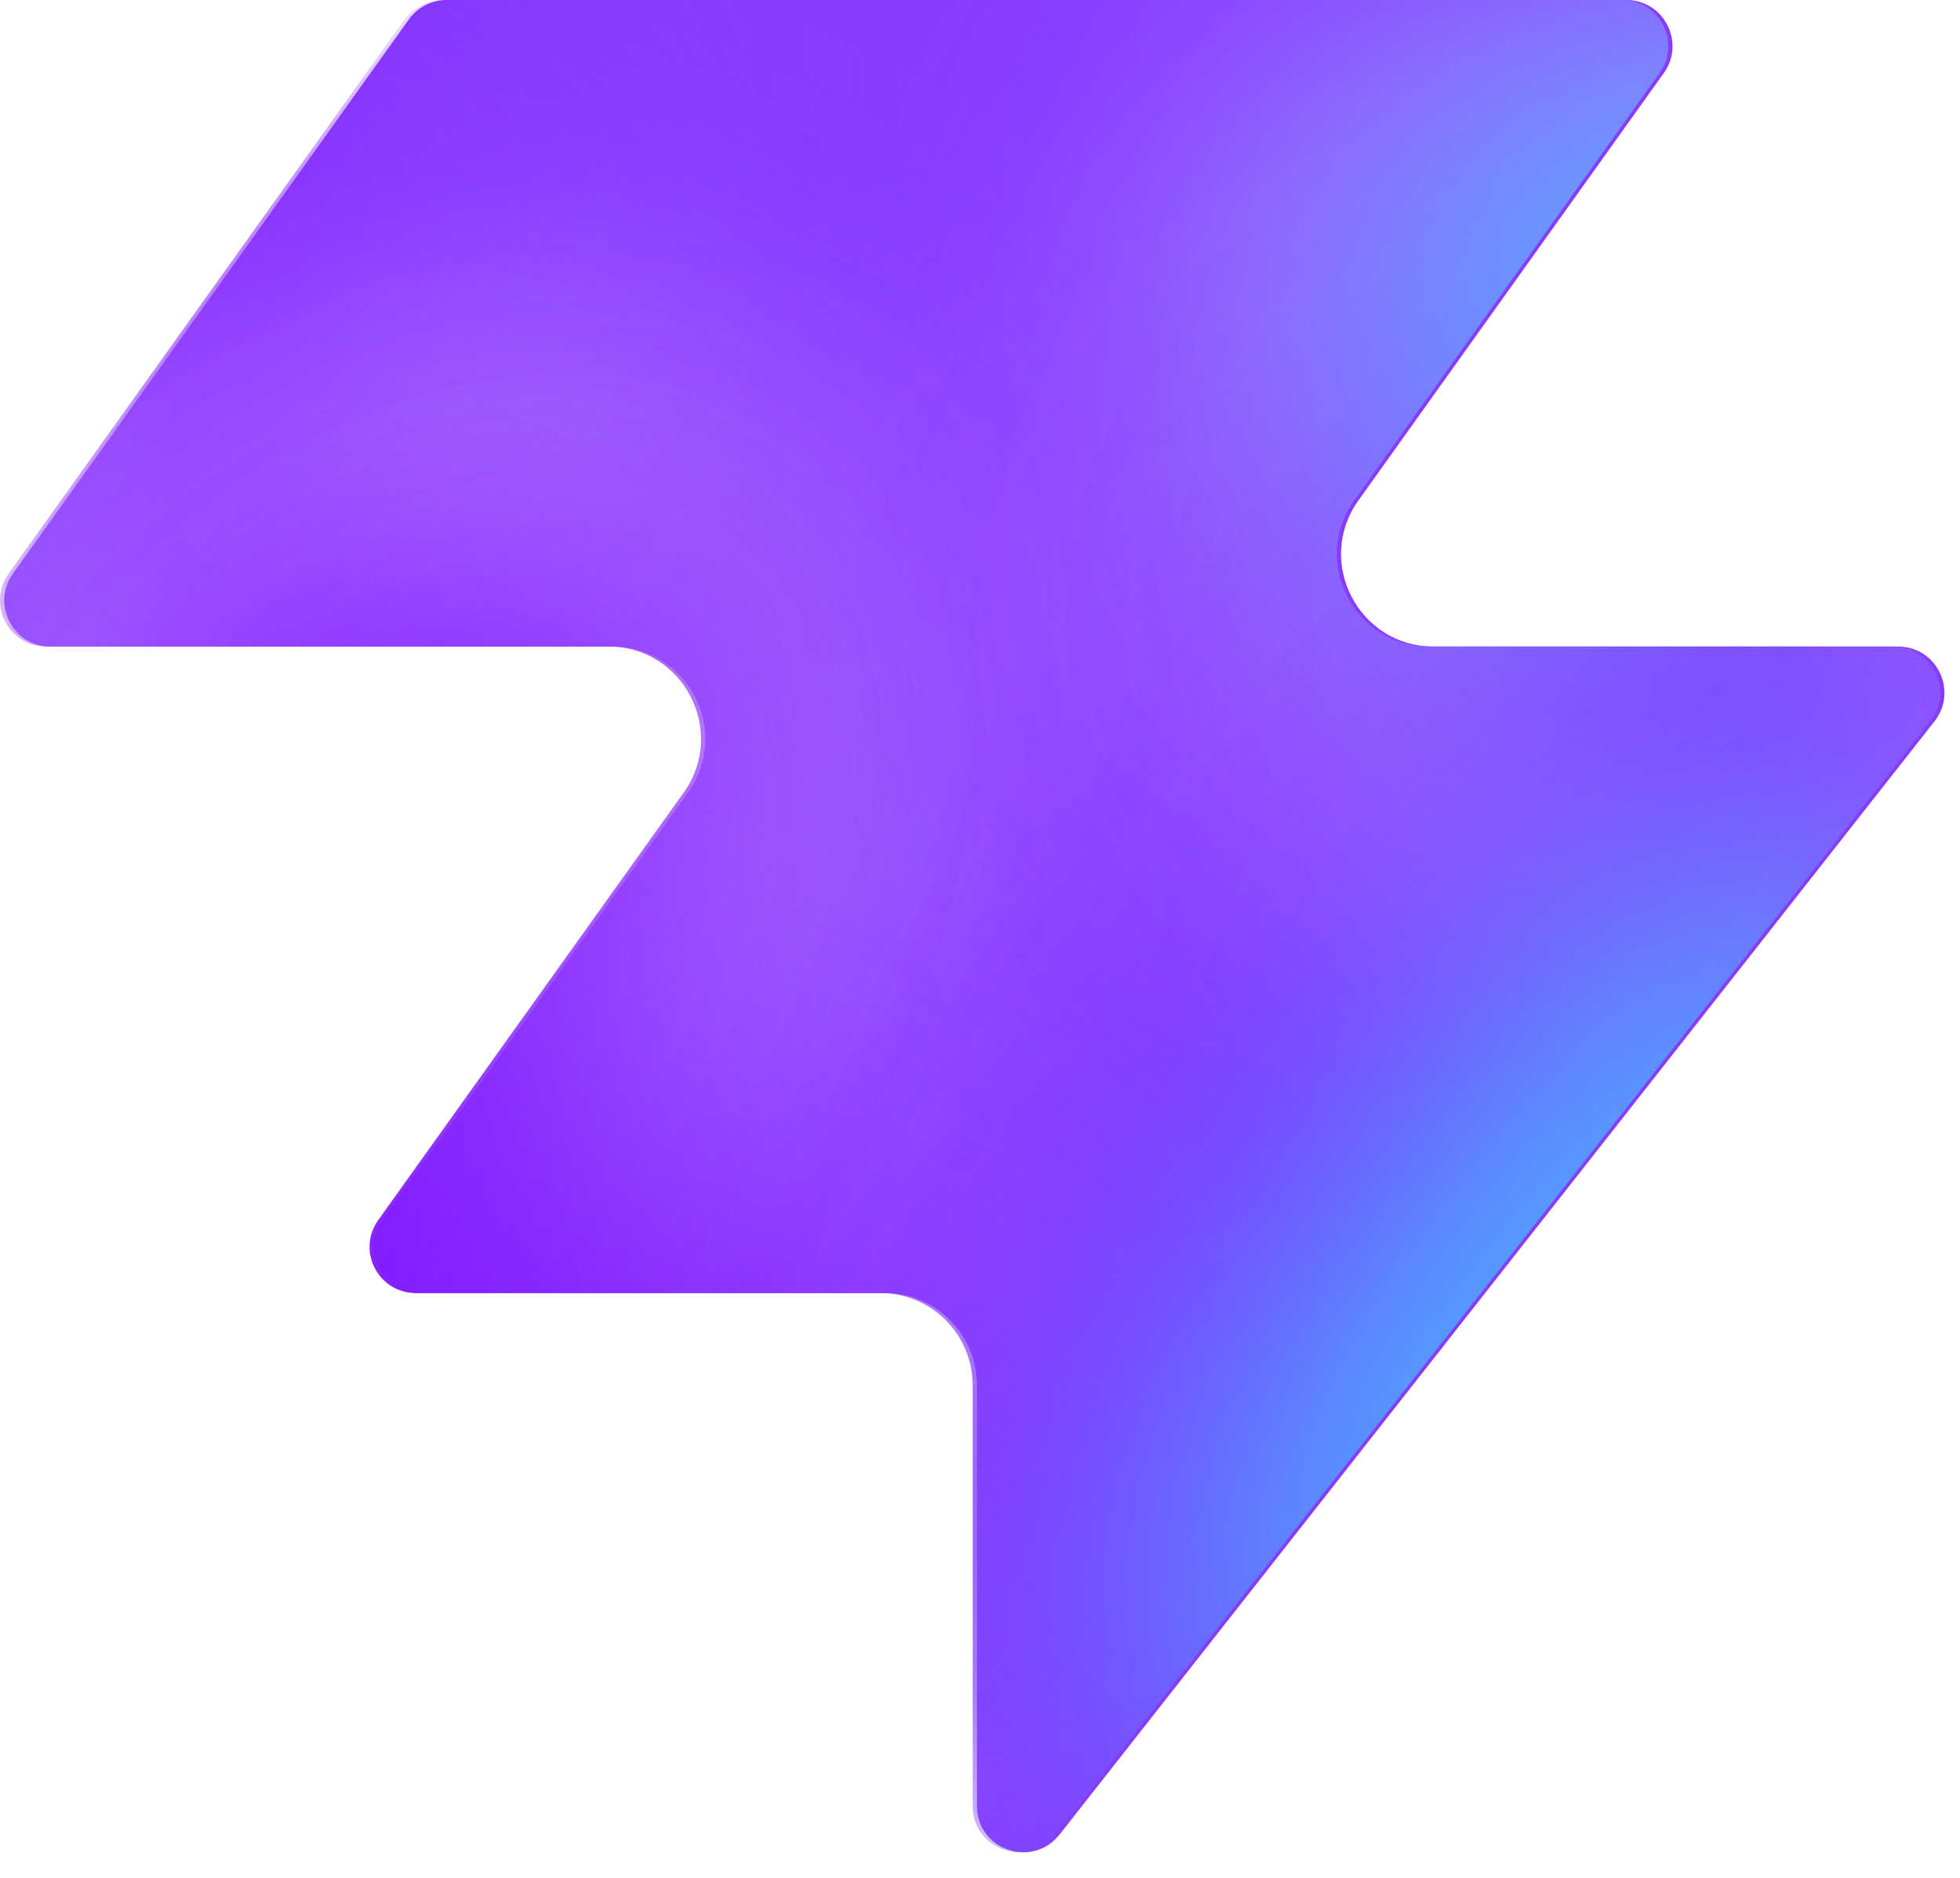
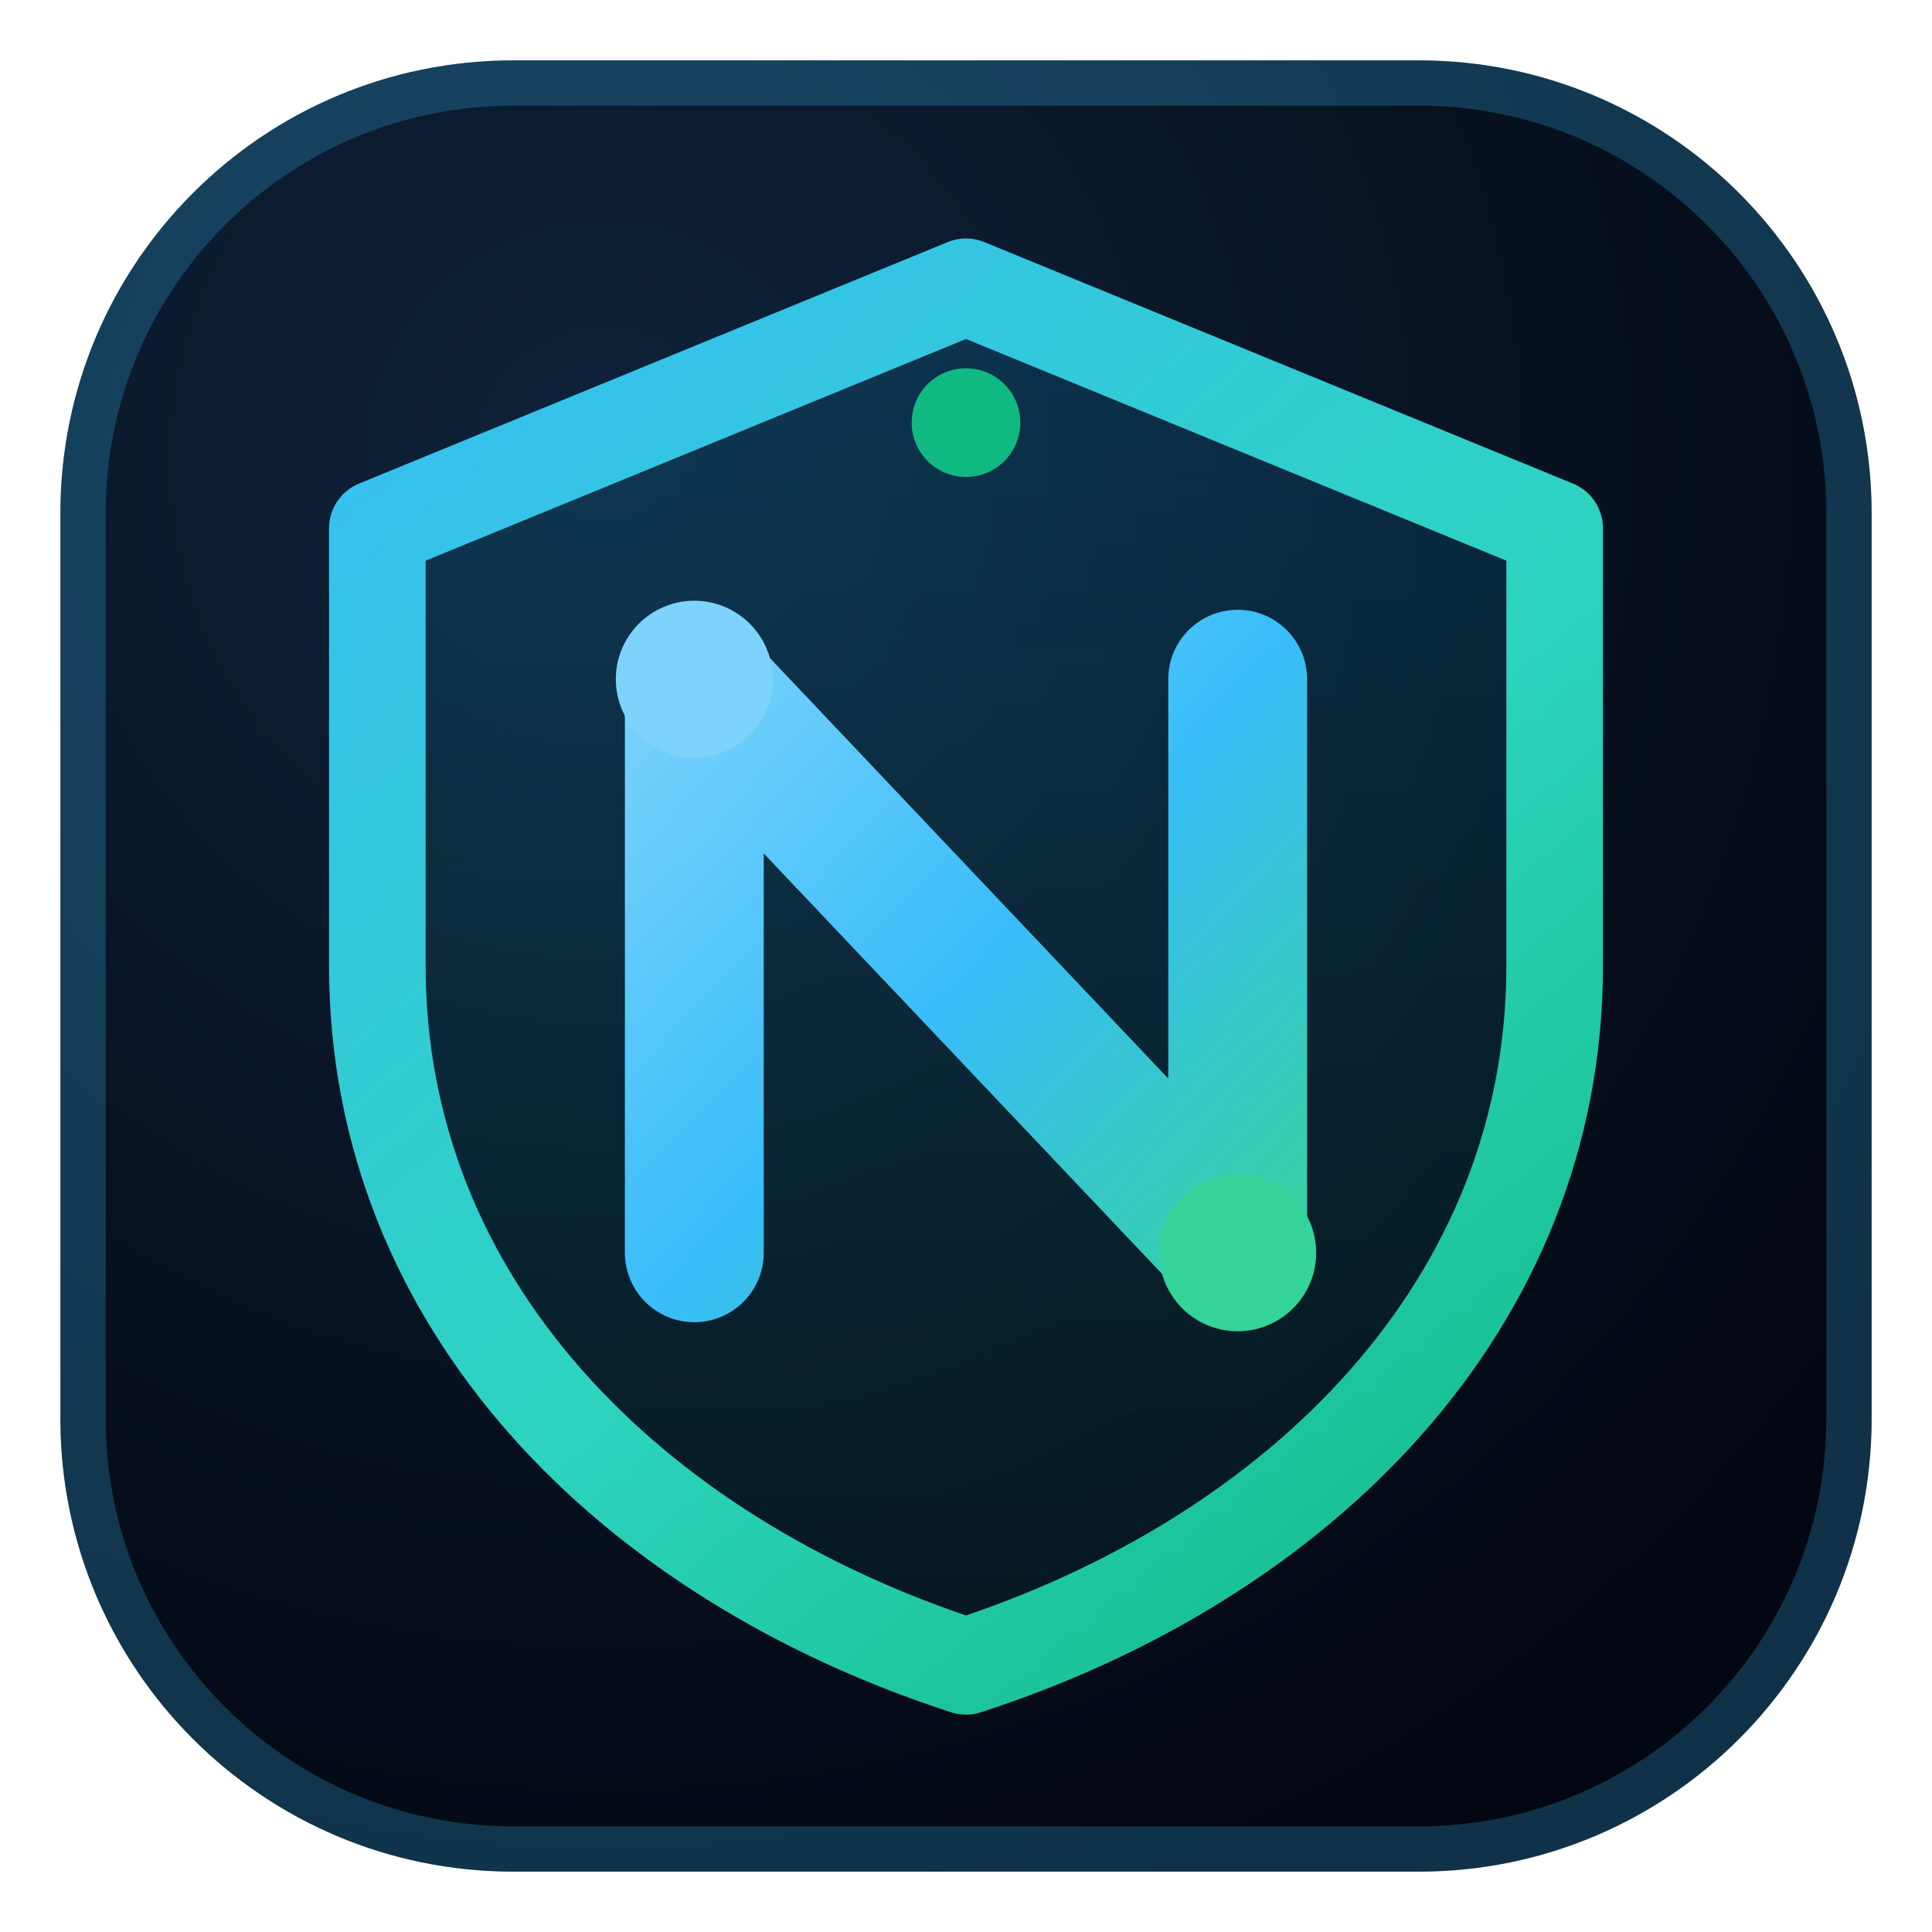
- <svg xmlns="http://www.w3.org/2000/svg" width="48" height="46" fill="none" viewBox="0 0 48 46">
-   <path fill="#863bff" d="M25.946 44.938c-.664.845-2.021.375-2.021-.698V33.937a2.26 2.26 0 0 0-2.262-2.262H10.287c-.92 0-1.456-1.04-.92-1.788l7.48-10.471c1.07-1.497 0-3.578-1.842-3.578H1.237c-.92 0-1.456-1.04-.92-1.788L10.013.474c.214-.297.556-.474.92-.474h28.894c.92 0 1.456 1.04.92 1.788l-7.48 10.471c-1.07 1.498 0 3.579 1.842 3.579h11.377c.943 0 1.473 1.088.89 1.83L25.947 44.94z" style="fill:#863bff;fill:color(display-p3 .525 .23 1);fill-opacity:1" />
-   <mask id="a" width="48" height="46" x="0" y="0" maskUnits="userSpaceOnUse" style="mask-type:alpha">
-     <path fill="#000" d="M25.842 44.938c-.664.844-2.021.375-2.021-.698V33.937a2.26 2.26 0 0 0-2.262-2.262H10.183c-.92 0-1.456-1.04-.92-1.788l7.48-10.471c1.07-1.498 0-3.579-1.842-3.579H1.133c-.92 0-1.456-1.04-.92-1.787L9.91.473c.214-.297.556-.474.92-.474h28.894c.92 0 1.456 1.04.92 1.788l-7.48 10.471c-1.07 1.498 0 3.578 1.842 3.578h11.377c.943 0 1.473 1.088.89 1.832L25.843 44.94z" style="fill:#000;fill-opacity:1" />
-   </mask>
-   <g mask="url(#a)">
-     <g filter="url(#b)">
-       <ellipse cx="5.508" cy="14.704" fill="#ede6ff" rx="5.508" ry="14.704" style="fill:#ede6ff;fill:color(display-p3 .927 .903 1);fill-opacity:1" transform="matrix(.00324 1 1 -.00324 -4.47 31.516)" />
-     </g>
-     <g filter="url(#c)">
-       <ellipse cx="10.399" cy="29.851" fill="#ede6ff" rx="10.399" ry="29.851" style="fill:#ede6ff;fill:color(display-p3 .927 .903 1);fill-opacity:1" transform="matrix(.00324 1 1 -.00324 -39.328 7.883)" />
-     </g>
-     <g filter="url(#d)">
-       <ellipse cx="5.508" cy="30.487" fill="#7e14ff" rx="5.508" ry="30.487" style="fill:#7e14ff;fill:color(display-p3 .492 .077 1);fill-opacity:1" transform="rotate(89.814 -25.913 -14.639)scale(1 -1)" />
-     </g>
-     <g filter="url(#e)">
-       <ellipse cx="5.508" cy="30.599" fill="#7e14ff" rx="5.508" ry="30.599" style="fill:#7e14ff;fill:color(display-p3 .492 .077 1);fill-opacity:1" transform="rotate(89.814 -32.644 -3.334)scale(1 -1)" />
-     </g>
-     <g filter="url(#f)">
-       <ellipse cx="5.508" cy="30.599" fill="#7e14ff" rx="5.508" ry="30.599" style="fill:#7e14ff;fill:color(display-p3 .492 .077 1);fill-opacity:1" transform="matrix(.00324 1 1 -.00324 -34.34 30.47)" />
-     </g>
-     <g filter="url(#g)">
-       <ellipse cx="14.072" cy="22.078" fill="#ede6ff" rx="14.072" ry="22.078" style="fill:#ede6ff;fill:color(display-p3 .927 .903 1);fill-opacity:1" transform="rotate(93.35 24.506 48.493)scale(-1 1)" />
-     </g>
-     <g filter="url(#h)">
-       <ellipse cx="3.47" cy="21.501" fill="#7e14ff" rx="3.47" ry="21.501" style="fill:#7e14ff;fill:color(display-p3 .492 .077 1);fill-opacity:1" transform="rotate(89.009 28.708 47.59)scale(-1 1)" />
-     </g>
-     <g filter="url(#i)">
-       <ellipse cx="3.47" cy="21.501" fill="#7e14ff" rx="3.47" ry="21.501" style="fill:#7e14ff;fill:color(display-p3 .492 .077 1);fill-opacity:1" transform="rotate(89.009 28.708 47.59)scale(-1 1)" />
-     </g>
-     <g filter="url(#j)">
-       <ellipse cx=".387" cy="8.972" fill="#7e14ff" rx="4.407" ry="29.108" style="fill:#7e14ff;fill:color(display-p3 .492 .077 1);fill-opacity:1" transform="rotate(39.51 .387 8.972)" />
-     </g>
-     <g filter="url(#k)">
-       <ellipse cx="47.523" cy="-6.092" fill="#7e14ff" rx="4.407" ry="29.108" style="fill:#7e14ff;fill:color(display-p3 .492 .077 1);fill-opacity:1" transform="rotate(37.892 47.523 -6.092)" />
-     </g>
-     <g filter="url(#l)">
-       <ellipse cx="41.412" cy="6.333" fill="#47bfff" rx="5.971" ry="9.665" style="fill:#47bfff;fill:color(display-p3 .28 .748 1);fill-opacity:1" transform="rotate(37.892 41.412 6.333)" />
-     </g>
-     <g filter="url(#m)">
-       <ellipse cx="-1.879" cy="38.332" fill="#7e14ff" rx="4.407" ry="29.108" style="fill:#7e14ff;fill:color(display-p3 .492 .077 1);fill-opacity:1" transform="rotate(37.892 -1.88 38.332)" />
-     </g>
-     <g filter="url(#n)">
-       <ellipse cx="-1.879" cy="38.332" fill="#7e14ff" rx="4.407" ry="29.108" style="fill:#7e14ff;fill:color(display-p3 .492 .077 1);fill-opacity:1" transform="rotate(37.892 -1.88 38.332)" />
-     </g>
-     <g filter="url(#o)">
-       <ellipse cx="35.651" cy="29.907" fill="#7e14ff" rx="4.407" ry="29.108" style="fill:#7e14ff;fill:color(display-p3 .492 .077 1);fill-opacity:1" transform="rotate(37.892 35.651 29.907)" />
-     </g>
-     <g filter="url(#p)">
-       <ellipse cx="38.418" cy="32.4" fill="#47bfff" rx="5.971" ry="15.297" style="fill:#47bfff;fill:color(display-p3 .28 .748 1);fill-opacity:1" transform="rotate(37.892 38.418 32.4)" />
-     </g>
-   </g>
+ <svg xmlns="http://www.w3.org/2000/svg" width="64" height="64" viewBox="0 0 64 64" fill="none">
  <defs>
-     <filter id="b" width="60.045" height="41.654" x="-19.77" y="16.149" color-interpolation-filters="sRGB" filterUnits="userSpaceOnUse">
-       <feFlood flood-opacity="0" result="BackgroundImageFix" />
-       <feBlend in="SourceGraphic" in2="BackgroundImageFix" result="shape" />
-       <feGaussianBlur result="effect1_foregroundBlur_2002_17158" stdDeviation="7.659" />
-     </filter>
-     <filter id="c" width="90.34" height="51.437" x="-54.613" y="-7.533" color-interpolation-filters="sRGB" filterUnits="userSpaceOnUse">
-       <feFlood flood-opacity="0" result="BackgroundImageFix" />
-       <feBlend in="SourceGraphic" in2="BackgroundImageFix" result="shape" />
-       <feGaussianBlur result="effect1_foregroundBlur_2002_17158" stdDeviation="7.659" />
-     </filter>
-     <filter id="d" width="79.355" height="29.4" x="-49.64" y="2.03" color-interpolation-filters="sRGB" filterUnits="userSpaceOnUse">
-       <feFlood flood-opacity="0" result="BackgroundImageFix" />
-       <feBlend in="SourceGraphic" in2="BackgroundImageFix" result="shape" />
-       <feGaussianBlur result="effect1_foregroundBlur_2002_17158" stdDeviation="4.596" />
-     </filter>
-     <filter id="e" width="79.579" height="29.4" x="-45.045" y="20.029" color-interpolation-filters="sRGB" filterUnits="userSpaceOnUse">
-       <feFlood flood-opacity="0" result="BackgroundImageFix" />
-       <feBlend in="SourceGraphic" in2="BackgroundImageFix" result="shape" />
-       <feGaussianBlur result="effect1_foregroundBlur_2002_17158" stdDeviation="4.596" />
-     </filter>
-     <filter id="f" width="79.579" height="29.4" x="-43.513" y="21.178" color-interpolation-filters="sRGB" filterUnits="userSpaceOnUse">
-       <feFlood flood-opacity="0" result="BackgroundImageFix" />
-       <feBlend in="SourceGraphic" in2="BackgroundImageFix" result="shape" />
-       <feGaussianBlur result="effect1_foregroundBlur_2002_17158" stdDeviation="4.596" />
-     </filter>
-     <filter id="g" width="74.749" height="58.852" x="15.756" y="-17.901" color-interpolation-filters="sRGB" filterUnits="userSpaceOnUse">
-       <feFlood flood-opacity="0" result="BackgroundImageFix" />
-       <feBlend in="SourceGraphic" in2="BackgroundImageFix" result="shape" />
-       <feGaussianBlur result="effect1_foregroundBlur_2002_17158" stdDeviation="7.659" />
-     </filter>
-     <filter id="h" width="61.377" height="25.362" x="23.548" y="2.284" color-interpolation-filters="sRGB" filterUnits="userSpaceOnUse">
-       <feFlood flood-opacity="0" result="BackgroundImageFix" />
-       <feBlend in="SourceGraphic" in2="BackgroundImageFix" result="shape" />
-       <feGaussianBlur result="effect1_foregroundBlur_2002_17158" stdDeviation="4.596" />
-     </filter>
-     <filter id="i" width="61.377" height="25.362" x="23.548" y="2.284" color-interpolation-filters="sRGB" filterUnits="userSpaceOnUse">
-       <feFlood flood-opacity="0" result="BackgroundImageFix" />
-       <feBlend in="SourceGraphic" in2="BackgroundImageFix" result="shape" />
-       <feGaussianBlur result="effect1_foregroundBlur_2002_17158" stdDeviation="4.596" />
-     </filter>
-     <filter id="j" width="56.045" height="63.649" x="-27.636" y="-22.853" color-interpolation-filters="sRGB" filterUnits="userSpaceOnUse">
-       <feFlood flood-opacity="0" result="BackgroundImageFix" />
-       <feBlend in="SourceGraphic" in2="BackgroundImageFix" result="shape" />
-       <feGaussianBlur result="effect1_foregroundBlur_2002_17158" stdDeviation="4.596" />
-     </filter>
-     <filter id="k" width="54.814" height="64.646" x="20.116" y="-38.415" color-interpolation-filters="sRGB" filterUnits="userSpaceOnUse">
-       <feFlood flood-opacity="0" result="BackgroundImageFix" />
-       <feBlend in="SourceGraphic" in2="BackgroundImageFix" result="shape" />
-       <feGaussianBlur result="effect1_foregroundBlur_2002_17158" stdDeviation="4.596" />
-     </filter>
-     <filter id="l" width="33.541" height="35.313" x="24.641" y="-11.323" color-interpolation-filters="sRGB" filterUnits="userSpaceOnUse">
-       <feFlood flood-opacity="0" result="BackgroundImageFix" />
-       <feBlend in="SourceGraphic" in2="BackgroundImageFix" result="shape" />
-       <feGaussianBlur result="effect1_foregroundBlur_2002_17158" stdDeviation="4.596" />
-     </filter>
-     <filter id="m" width="54.814" height="64.646" x="-29.286" y="6.009" color-interpolation-filters="sRGB" filterUnits="userSpaceOnUse">
-       <feFlood flood-opacity="0" result="BackgroundImageFix" />
-       <feBlend in="SourceGraphic" in2="BackgroundImageFix" result="shape" />
-       <feGaussianBlur result="effect1_foregroundBlur_2002_17158" stdDeviation="4.596" />
-     </filter>
-     <filter id="n" width="54.814" height="64.646" x="-29.286" y="6.009" color-interpolation-filters="sRGB" filterUnits="userSpaceOnUse">
-       <feFlood flood-opacity="0" result="BackgroundImageFix" />
-       <feBlend in="SourceGraphic" in2="BackgroundImageFix" result="shape" />
-       <feGaussianBlur result="effect1_foregroundBlur_2002_17158" stdDeviation="4.596" />
-     </filter>
-     <filter id="o" width="54.814" height="64.646" x="8.244" y="-2.416" color-interpolation-filters="sRGB" filterUnits="userSpaceOnUse">
-       <feFlood flood-opacity="0" result="BackgroundImageFix" />
-       <feBlend in="SourceGraphic" in2="BackgroundImageFix" result="shape" />
-       <feGaussianBlur result="effect1_foregroundBlur_2002_17158" stdDeviation="4.596" />
-     </filter>
-     <filter id="p" width="39.409" height="43.623" x="18.713" y="10.588" color-interpolation-filters="sRGB" filterUnits="userSpaceOnUse">
-       <feFlood flood-opacity="0" result="BackgroundImageFix" />
-       <feBlend in="SourceGraphic" in2="BackgroundImageFix" result="shape" />
-       <feGaussianBlur result="effect1_foregroundBlur_2002_17158" stdDeviation="4.596" />
-     </filter>
+     <radialGradient id="nx-bg" cx="30%" cy="22%" r="85%">
+       <stop offset="0%" stop-color="#0f233a" />
+       <stop offset="65%" stop-color="#07101f" />
+       <stop offset="100%" stop-color="#030712" />
+     </radialGradient>
+     <linearGradient id="nx-shield-stroke" x1="12" y1="8" x2="52" y2="56" gradientUnits="userSpaceOnUse">
+       <stop offset="0%" stop-color="#38bdf8" />
+       <stop offset="55%" stop-color="#2dd4bf" />
+       <stop offset="100%" stop-color="#10b981" />
+     </linearGradient>
+     <linearGradient id="nx-shield-fill" x1="32" y1="10" x2="32" y2="56" gradientUnits="userSpaceOnUse">
+       <stop offset="0%" stop-color="#0ea5e9" stop-opacity="0.16" />
+       <stop offset="100%" stop-color="#10b981" stop-opacity="0.06" />
+     </linearGradient>
+     <linearGradient id="nx-n-core" x1="21" y1="22" x2="43" y2="43" gradientUnits="userSpaceOnUse">
+       <stop offset="0%" stop-color="#7dd3fc" />
+       <stop offset="50%" stop-color="#38bdf8" />
+       <stop offset="100%" stop-color="#34d399" />
+     </linearGradient>
  </defs>
+   <rect x="2" y="2" width="60" height="60" rx="15" fill="url(#nx-bg)" />
+   <rect x="2.75" y="2.75" width="58.5" height="58.5" rx="14.25" stroke="#38bdf8" stroke-opacity="0.24" stroke-width="1.5" />
+   <path d="M32 9.5L51.5 17.5V32C51.5 43.2 43.1 51.6 32 55.2C20.9 51.6 12.5 43.2 12.5 32V17.5L32 9.5Z" fill="url(#nx-shield-fill)" stroke="url(#nx-shield-stroke)" stroke-width="3.2" stroke-linejoin="round" />
+   <path d="M23 41.5V22.5L41 41.5V22.5" stroke="url(#nx-n-core)" stroke-width="4.6" stroke-linecap="round" stroke-linejoin="round" />
+   <circle cx="23" cy="22.5" r="2.6" fill="#7dd3fc" />
+   <circle cx="41" cy="41.5" r="2.6" fill="#34d399" />
+   <circle cx="32" cy="14" r="1.8" fill="#10b981" />
</svg>
